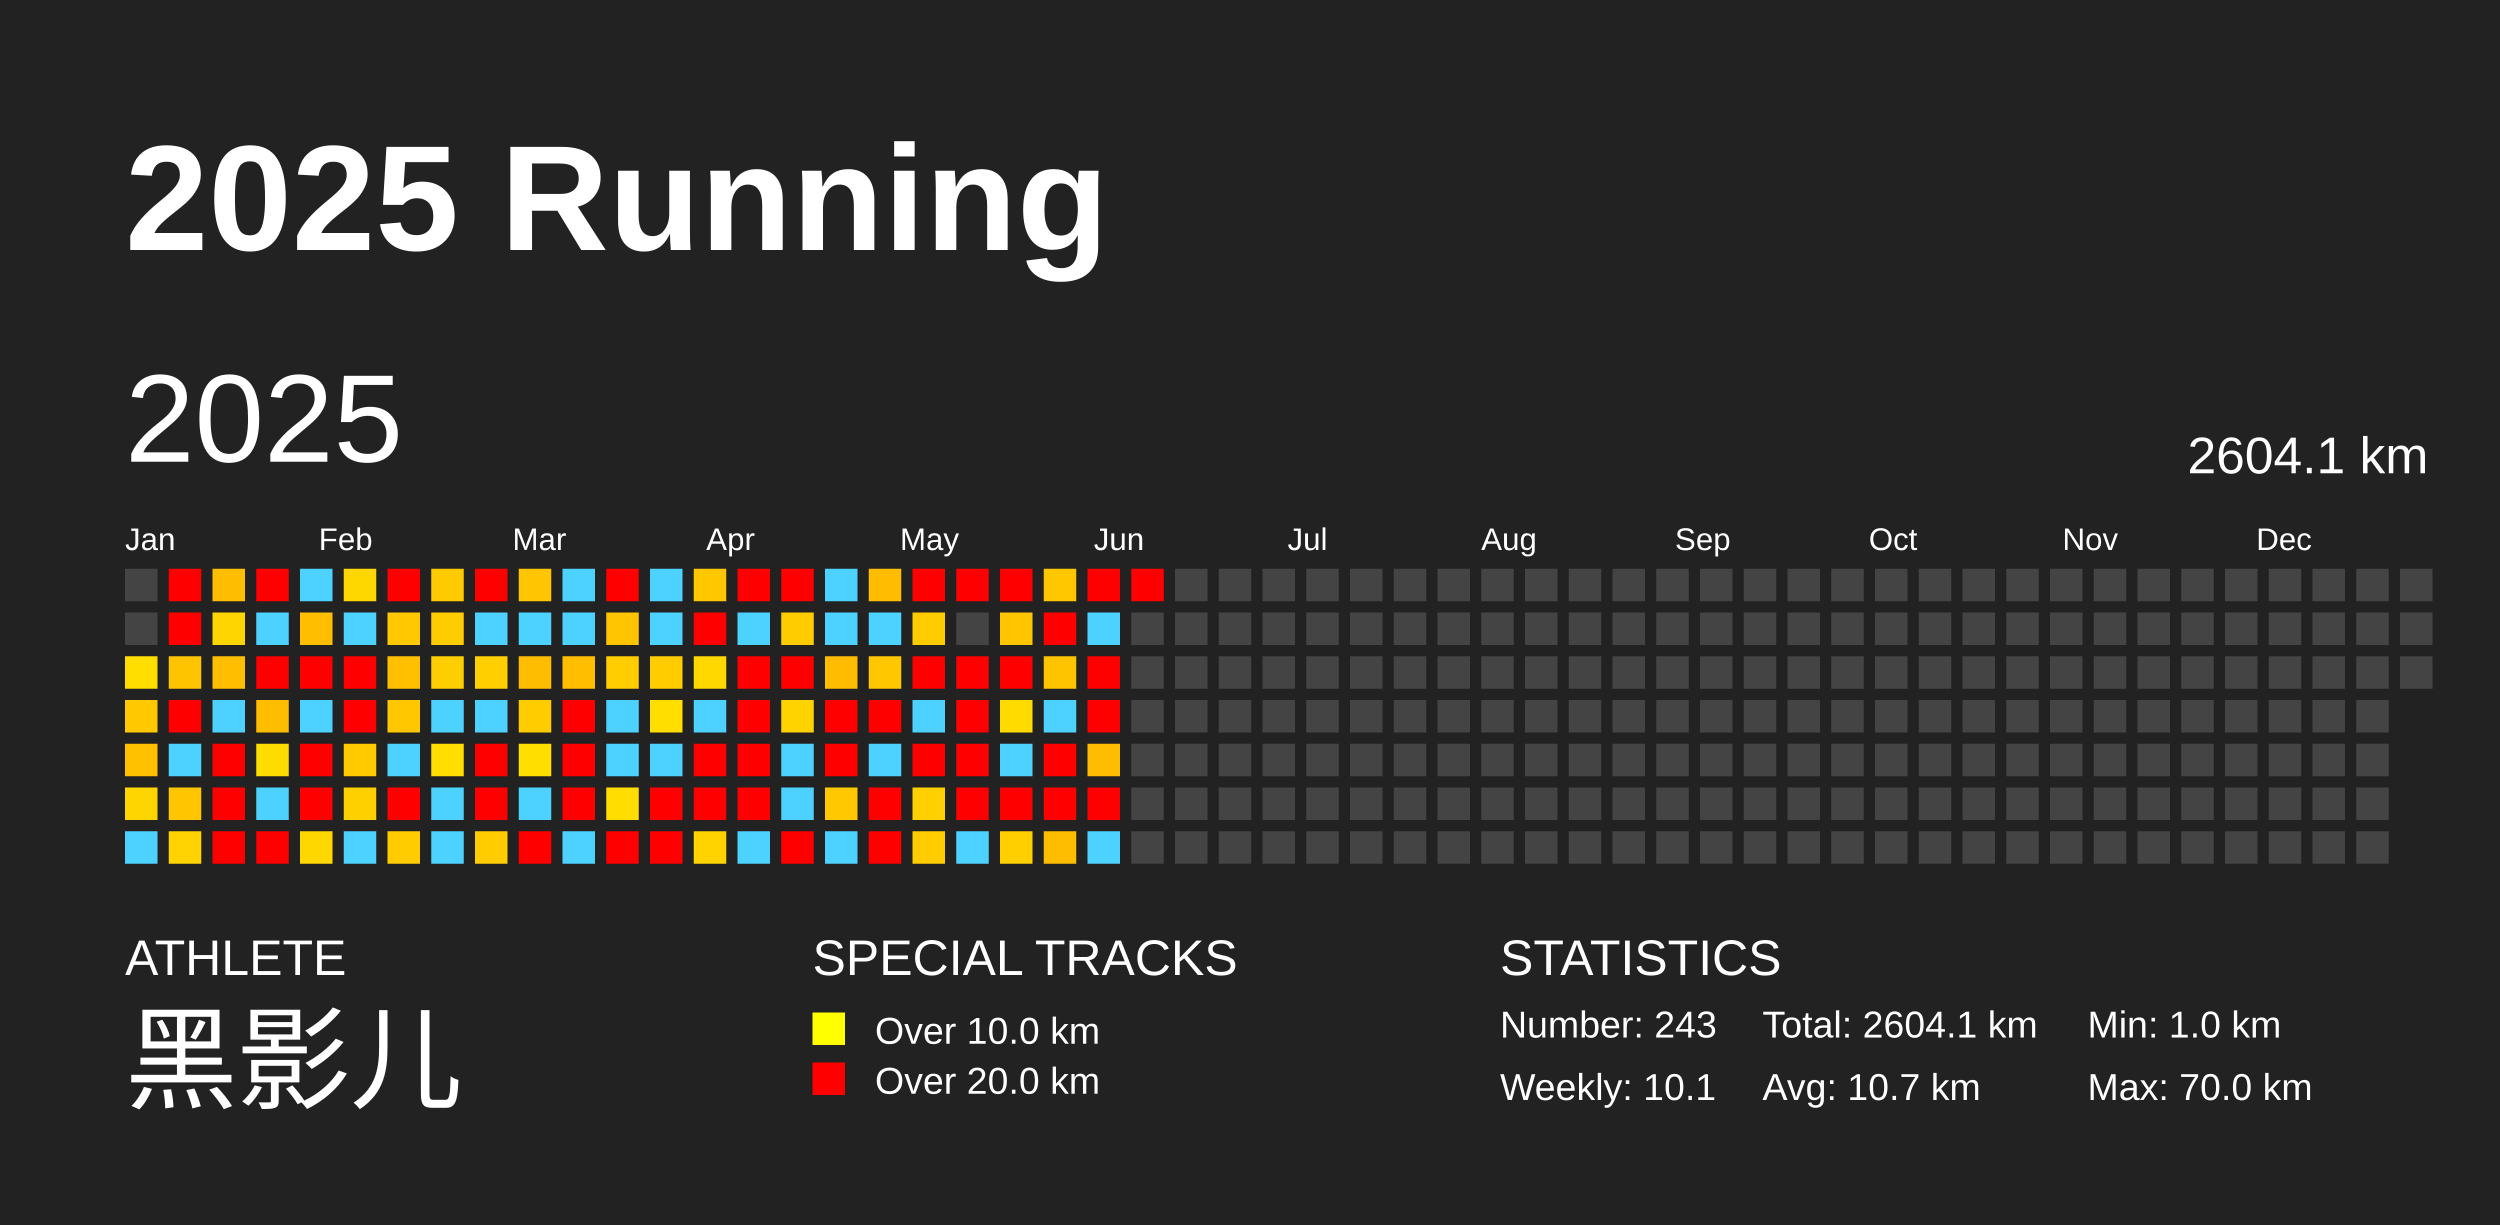
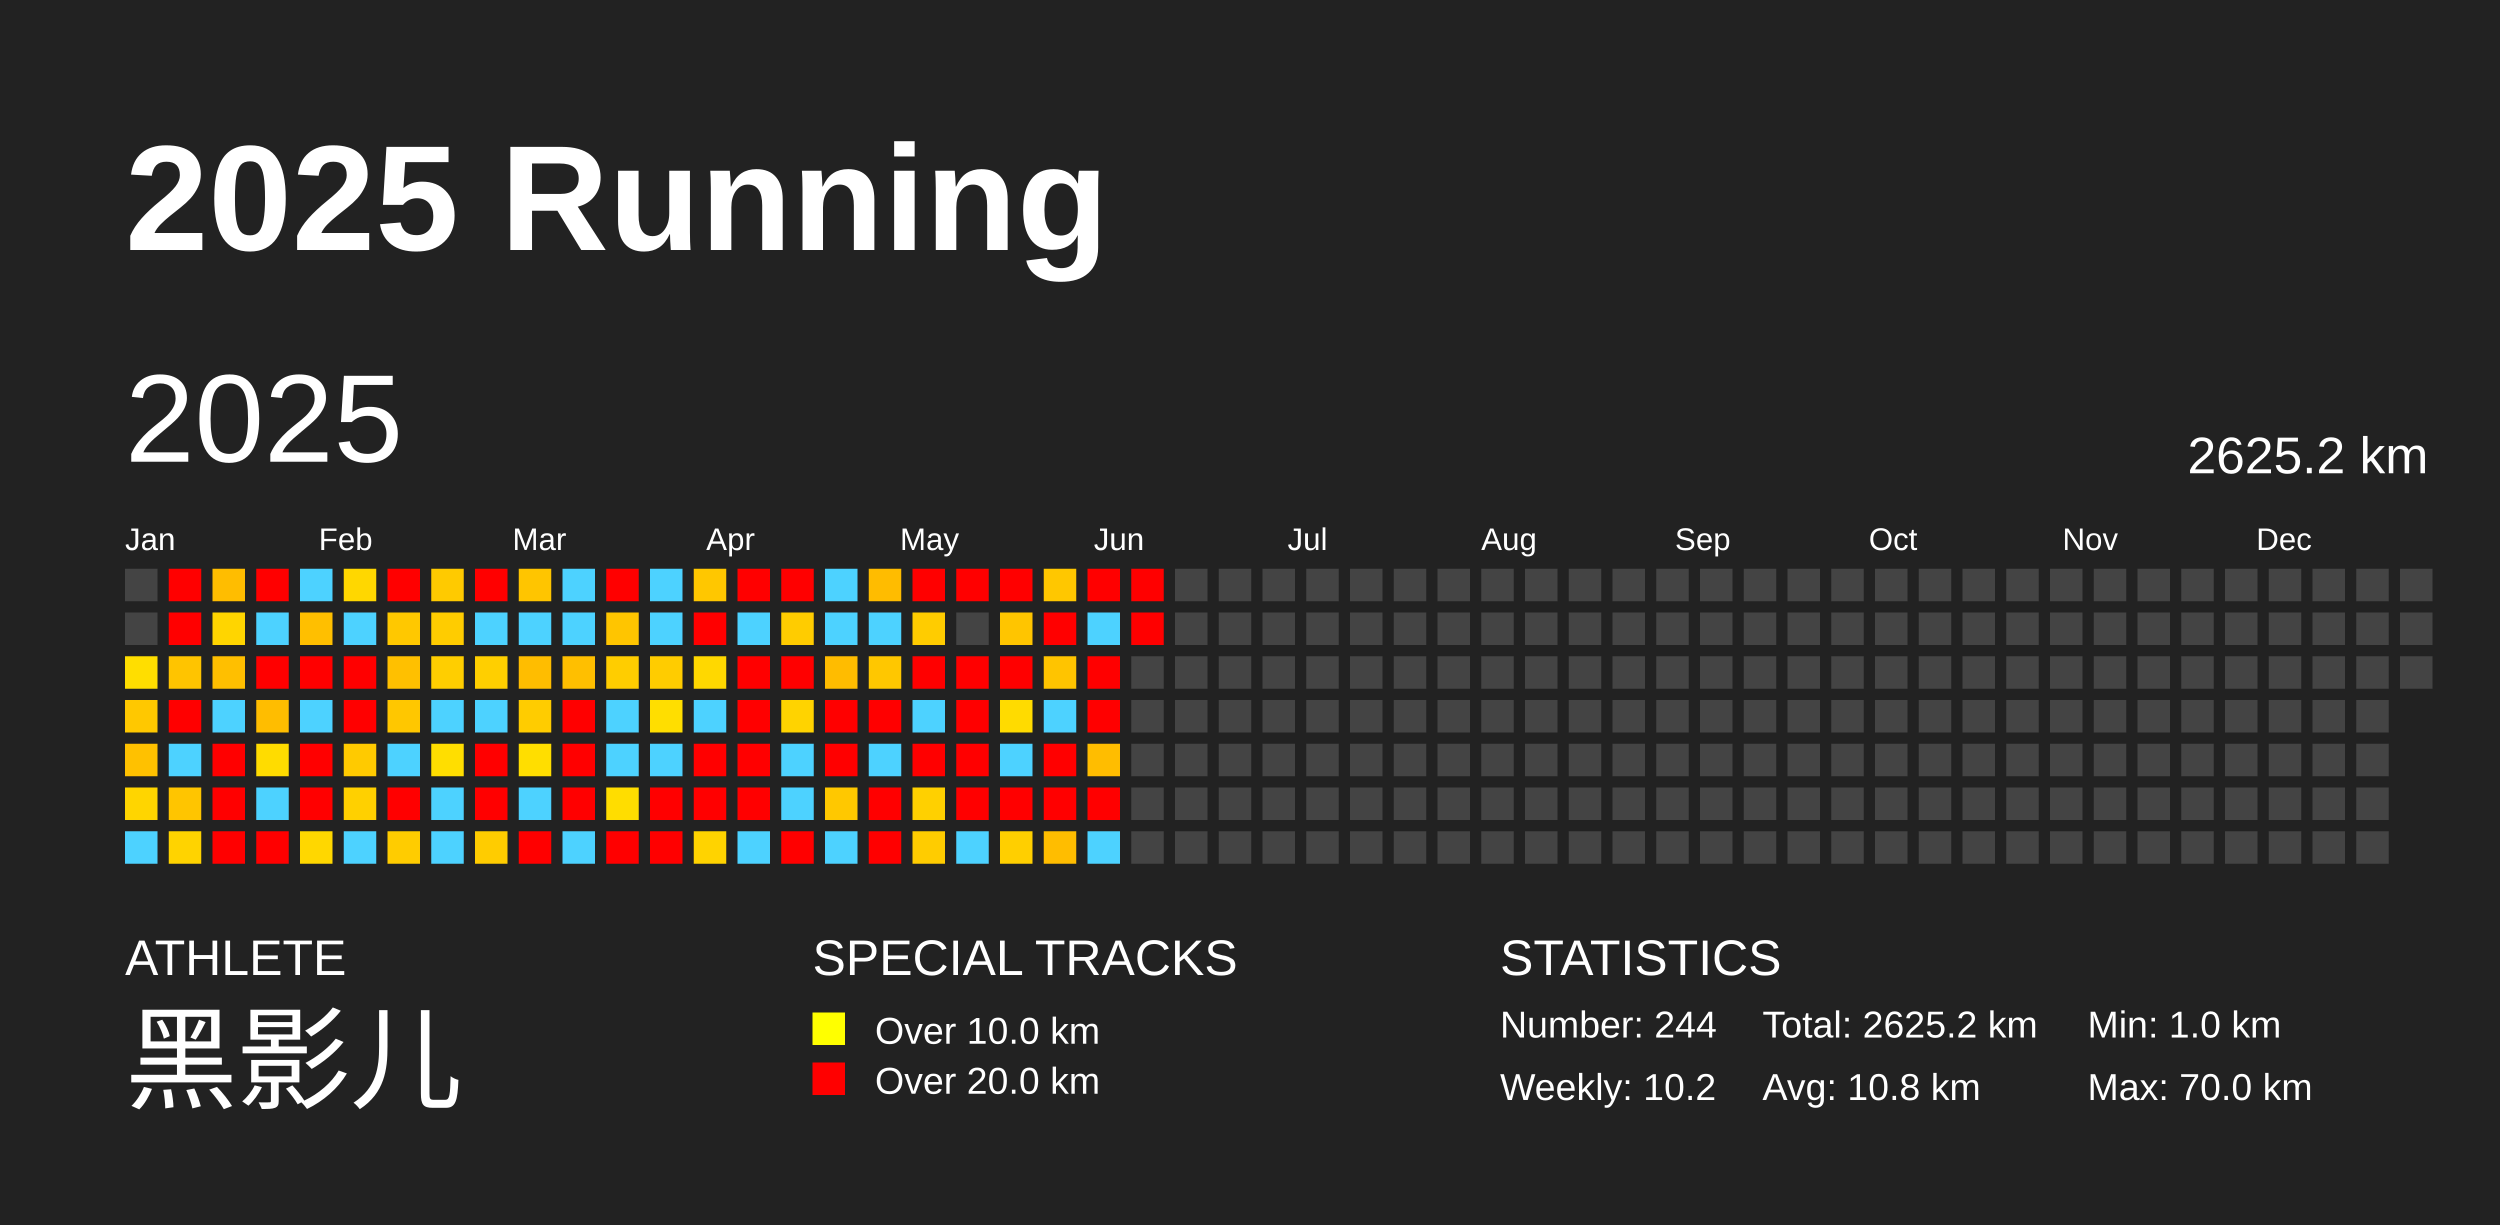
<svg xmlns="http://www.w3.org/2000/svg" baseProfile="full" height="98mm" version="1.1" viewBox="0,0,200,98" width="200mm">
  <defs />
  <rect fill="#222222" height="98" width="200" x="0" y="0" />
  <text fill="#FFFFFF" style="font-size:12px; font-family:Arial; font-weight:bold;" x="10" y="20">2025 Running</text>
  <text fill="#FFFFFF" style="font-size:4px; font-family:Arial" x="10" y="78">ATHLETE</text>
  <text fill="#FFFFFF" style="font-size:9px; font-family:Arial" x="10" y="88">黑影儿</text>
  <text fill="#FFFFFF" style="font-size:4px; font-family:Arial" x="65" y="78">SPECIAL TRACKS</text>
  <rect fill="yellow" height="2.6" width="2.6" x="65" y="81" />
  <text fill="#FFFFFF" style="font-size:3px; font-family:Arial" x="70" y="83.5">Over 10.0 km</text>
  <rect fill="red" height="2.6" width="2.6" x="65" y="85" />
  <text fill="#FFFFFF" style="font-size:3px; font-family:Arial" x="70" y="87.5">Over 20.0 km</text>
  <text fill="#FFFFFF" style="font-size:4px; font-family:Arial" x="120" y="78">STATISTICS</text>
-   <text fill="#FFFFFF" style="font-size:3px; font-family:Arial" x="120" y="83">Number: 243</text>
-   <text fill="#FFFFFF" style="font-size:3px; font-family:Arial" x="120" y="88">Weekly: 10.1</text>
-   <text fill="#FFFFFF" style="font-size:3px; font-family:Arial" x="141" y="83">Total: 2604.1 km</text>
-   <text fill="#FFFFFF" style="font-size:3px; font-family:Arial" x="141" y="88">Avg: 10.7 km</text>
+   <text fill="#FFFFFF" style="font-size:3px; font-family:Arial" x="120" y="83">Number: 244</text>
+   <text fill="#FFFFFF" style="font-size:3px; font-family:Arial" x="120" y="88">Weekly: 10.2</text>
+   <text fill="#FFFFFF" style="font-size:3px; font-family:Arial" x="141" y="83">Total: 2625.2 km</text>
+   <text fill="#FFFFFF" style="font-size:3px; font-family:Arial" x="141" y="88">Avg: 10.8 km</text>
  <text fill="#FFFFFF" style="font-size:3px; font-family:Arial" x="167" y="83">Min: 1.0 km</text>
  <text fill="#FFFFFF" style="font-size:3px; font-family:Arial" x="167" y="88">Max: 70.0 km</text>
  <text dominant-baseline="hanging" fill="#FFFFFF" style="font-size:10.0px; font-family:Arial;" x="10" y="30">2025</text>
-   <text dominant-baseline="hanging" fill="#FFFFFF" style="font-size:4.125px; font-family:Arial;" x="175" y="35">2604.1 km</text>
+   <text dominant-baseline="hanging" fill="#FFFFFF" style="font-size:4.125px; font-family:Arial;" x="175" y="35">2625.2 km</text>
  <text fill="#FFFFFF" style="font-size:2.5px; font-family:Arial" x="10.0" y="44">Jan</text>
  <text fill="#FFFFFF" style="font-size:2.5px; font-family:Arial" x="25.5" y="44">Feb</text>
  <text fill="#FFFFFF" style="font-size:2.5px; font-family:Arial" x="41.0" y="44">Mar</text>
  <text fill="#FFFFFF" style="font-size:2.5px; font-family:Arial" x="56.5" y="44">Apr</text>
  <text fill="#FFFFFF" style="font-size:2.5px; font-family:Arial" x="72.0" y="44">May</text>
  <text fill="#FFFFFF" style="font-size:2.5px; font-family:Arial" x="87.5" y="44">Jun</text>
  <text fill="#FFFFFF" style="font-size:2.5px; font-family:Arial" x="103.0" y="44">Jul</text>
  <text fill="#FFFFFF" style="font-size:2.5px; font-family:Arial" x="118.5" y="44">Aug</text>
  <text fill="#FFFFFF" style="font-size:2.5px; font-family:Arial" x="134.0" y="44">Sep</text>
  <text fill="#FFFFFF" style="font-size:2.5px; font-family:Arial" x="149.5" y="44">Oct</text>
  <text fill="#FFFFFF" style="font-size:2.5px; font-family:Arial" x="165.0" y="44">Nov</text>
  <text fill="#FFFFFF" style="font-size:2.5px; font-family:Arial" x="180.5" y="44">Dec</text>
  <rect fill="#444444" height="2.6" width="2.6" x="10.0" y="45.5" />
  <rect fill="#444444" height="2.6" width="2.6" x="10.0" y="49.0" />
  <rect fill="#ffde00" height="2.6" width="2.6" x="10.0" y="52.5" />
  <rect fill="#ffc800" height="2.6" width="2.6" x="10.0" y="56.0" />
  <rect fill="#ffc100" height="2.6" width="2.6" x="10.0" y="59.5" />
  <rect fill="#ffd500" height="2.6" width="2.6" x="10.0" y="63.0" />
  <rect fill="#4dd2ff" height="2.6" width="2.6" x="10.0" y="66.5" />
  <rect fill="red" height="2.6" width="2.6" x="13.5" y="45.5" />
  <rect fill="red" height="2.6" width="2.6" x="13.5" y="49.0" />
  <rect fill="#ffc400" height="2.6" width="2.6" x="13.5" y="52.5" />
  <rect fill="red" height="2.6" width="2.6" x="13.5" y="56.0" />
  <rect fill="#4dd2ff" height="2.6" width="2.6" x="13.5" y="59.5" />
  <rect fill="#ffc500" height="2.6" width="2.6" x="13.5" y="63.0" />
  <rect fill="#ffd300" height="2.6" width="2.6" x="13.5" y="66.5" />
  <rect fill="#ffbd00" height="2.6" width="2.6" x="17.0" y="45.5" />
  <rect fill="#ffd500" height="2.6" width="2.6" x="17.0" y="49.0" />
  <rect fill="#ffbf00" height="2.6" width="2.6" x="17.0" y="52.5" />
  <rect fill="#4dd2ff" height="2.6" width="2.6" x="17.0" y="56.0" />
  <rect fill="red" height="2.6" width="2.6" x="17.0" y="59.5" />
  <rect fill="red" height="2.6" width="2.6" x="17.0" y="63.0" />
  <rect fill="red" height="2.6" width="2.6" x="17.0" y="66.5" />
  <rect fill="red" height="2.6" width="2.6" x="20.5" y="45.5" />
  <rect fill="#4dd2ff" height="2.6" width="2.6" x="20.5" y="49.0" />
  <rect fill="red" height="2.6" width="2.6" x="20.5" y="52.5" />
  <rect fill="#ffbd00" height="2.6" width="2.6" x="20.5" y="56.0" />
  <rect fill="#ffdc00" height="2.6" width="2.6" x="20.5" y="59.5" />
  <rect fill="#4dd2ff" height="2.6" width="2.6" x="20.5" y="63.0" />
  <rect fill="red" height="2.6" width="2.6" x="20.5" y="66.5" />
  <rect fill="#4dd2ff" height="2.6" width="2.6" x="24.0" y="45.5" />
  <rect fill="#ffbf00" height="2.6" width="2.6" x="24.0" y="49.0" />
  <rect fill="red" height="2.6" width="2.6" x="24.0" y="52.5" />
  <rect fill="#4dd2ff" height="2.6" width="2.6" x="24.0" y="56.0" />
  <rect fill="red" height="2.6" width="2.6" x="24.0" y="59.5" />
  <rect fill="red" height="2.6" width="2.6" x="24.0" y="63.0" />
  <rect fill="#ffd700" height="2.6" width="2.6" x="24.0" y="66.5" />
  <rect fill="#ffd700" height="2.6" width="2.6" x="27.5" y="45.5" />
  <rect fill="#4dd2ff" height="2.6" width="2.6" x="27.5" y="49.0" />
  <rect fill="red" height="2.6" width="2.6" x="27.5" y="52.5" />
  <rect fill="red" height="2.6" width="2.6" x="27.5" y="56.0" />
  <rect fill="#ffca00" height="2.6" width="2.6" x="27.5" y="59.5" />
  <rect fill="#ffd000" height="2.6" width="2.6" x="27.5" y="63.0" />
  <rect fill="#4dd2ff" height="2.6" width="2.6" x="27.5" y="66.5" />
  <rect fill="red" height="2.6" width="2.6" x="31.0" y="45.5" />
  <rect fill="#ffc800" height="2.6" width="2.6" x="31.0" y="49.0" />
  <rect fill="#ffc000" height="2.6" width="2.6" x="31.0" y="52.5" />
  <rect fill="#ffc700" height="2.6" width="2.6" x="31.0" y="56.0" />
  <rect fill="#4dd2ff" height="2.6" width="2.6" x="31.0" y="59.5" />
  <rect fill="red" height="2.6" width="2.6" x="31.0" y="63.0" />
  <rect fill="#ffcc00" height="2.6" width="2.6" x="31.0" y="66.5" />
  <rect fill="#ffca00" height="2.6" width="2.6" x="34.5" y="45.5" />
  <rect fill="#ffcc00" height="2.6" width="2.6" x="34.5" y="49.0" />
  <rect fill="#ffce00" height="2.6" width="2.6" x="34.5" y="52.5" />
  <rect fill="#4dd2ff" height="2.6" width="2.6" x="34.5" y="56.0" />
  <rect fill="#ffde00" height="2.6" width="2.6" x="34.5" y="59.5" />
  <rect fill="#4dd2ff" height="2.6" width="2.6" x="34.5" y="63.0" />
  <rect fill="#4dd2ff" height="2.6" width="2.6" x="34.5" y="66.5" />
  <rect fill="red" height="2.6" width="2.6" x="38.0" y="45.5" />
  <rect fill="#4dd2ff" height="2.6" width="2.6" x="38.0" y="49.0" />
  <rect fill="#ffcf00" height="2.6" width="2.6" x="38.0" y="52.5" />
  <rect fill="#4dd2ff" height="2.6" width="2.6" x="38.0" y="56.0" />
  <rect fill="red" height="2.6" width="2.6" x="38.0" y="59.5" />
  <rect fill="red" height="2.6" width="2.6" x="38.0" y="63.0" />
  <rect fill="#ffcc00" height="2.6" width="2.6" x="38.0" y="66.5" />
  <rect fill="#ffc500" height="2.6" width="2.6" x="41.5" y="45.5" />
  <rect fill="#4dd2ff" height="2.6" width="2.6" x="41.5" y="49.0" />
  <rect fill="#ffbd00" height="2.6" width="2.6" x="41.5" y="52.5" />
  <rect fill="#ffcc00" height="2.6" width="2.6" x="41.5" y="56.0" />
  <rect fill="#ffde00" height="2.6" width="2.6" x="41.5" y="59.5" />
  <rect fill="#4dd2ff" height="2.6" width="2.6" x="41.5" y="63.0" />
  <rect fill="red" height="2.6" width="2.6" x="41.5" y="66.5" />
  <rect fill="#4dd2ff" height="2.6" width="2.6" x="45.0" y="45.5" />
  <rect fill="#4dd2ff" height="2.6" width="2.6" x="45.0" y="49.0" />
  <rect fill="#ffbf00" height="2.6" width="2.6" x="45.0" y="52.5" />
  <rect fill="red" height="2.6" width="2.6" x="45.0" y="56.0" />
  <rect fill="red" height="2.6" width="2.6" x="45.0" y="59.5" />
  <rect fill="red" height="2.6" width="2.6" x="45.0" y="63.0" />
  <rect fill="#4dd2ff" height="2.6" width="2.6" x="45.0" y="66.5" />
  <rect fill="red" height="2.6" width="2.6" x="48.5" y="45.5" />
  <rect fill="#ffc500" height="2.6" width="2.6" x="48.5" y="49.0" />
  <rect fill="#ffcd00" height="2.6" width="2.6" x="48.5" y="52.5" />
  <rect fill="#4dd2ff" height="2.6" width="2.6" x="48.5" y="56.0" />
  <rect fill="#4dd2ff" height="2.6" width="2.6" x="48.5" y="59.5" />
  <rect fill="#ffdd00" height="2.6" width="2.6" x="48.5" y="63.0" />
  <rect fill="red" height="2.6" width="2.6" x="48.5" y="66.5" />
  <rect fill="#4dd2ff" height="2.6" width="2.6" x="52.0" y="45.5" />
  <rect fill="#4dd2ff" height="2.6" width="2.6" x="52.0" y="49.0" />
  <rect fill="#ffcc00" height="2.6" width="2.6" x="52.0" y="52.5" />
  <rect fill="#ffde00" height="2.6" width="2.6" x="52.0" y="56.0" />
  <rect fill="#4dd2ff" height="2.6" width="2.6" x="52.0" y="59.5" />
  <rect fill="red" height="2.6" width="2.6" x="52.0" y="63.0" />
  <rect fill="red" height="2.6" width="2.6" x="52.0" y="66.5" />
  <rect fill="#ffc700" height="2.6" width="2.6" x="55.5" y="45.5" />
  <rect fill="red" height="2.6" width="2.6" x="55.5" y="49.0" />
  <rect fill="#ffd800" height="2.6" width="2.6" x="55.5" y="52.5" />
  <rect fill="#4dd2ff" height="2.6" width="2.6" x="55.5" y="56.0" />
  <rect fill="red" height="2.6" width="2.6" x="55.5" y="59.5" />
  <rect fill="red" height="2.6" width="2.6" x="55.5" y="63.0" />
  <rect fill="#ffd300" height="2.6" width="2.6" x="55.5" y="66.5" />
  <rect fill="red" height="2.6" width="2.6" x="59.0" y="45.5" />
  <rect fill="#4dd2ff" height="2.6" width="2.6" x="59.0" y="49.0" />
  <rect fill="red" height="2.6" width="2.6" x="59.0" y="52.5" />
  <rect fill="red" height="2.6" width="2.6" x="59.0" y="56.0" />
  <rect fill="red" height="2.6" width="2.6" x="59.0" y="59.5" />
  <rect fill="red" height="2.6" width="2.6" x="59.0" y="63.0" />
  <rect fill="#4dd2ff" height="2.6" width="2.6" x="59.0" y="66.5" />
  <rect fill="red" height="2.6" width="2.6" x="62.5" y="45.5" />
  <rect fill="#ffcc00" height="2.6" width="2.6" x="62.5" y="49.0" />
  <rect fill="red" height="2.6" width="2.6" x="62.5" y="52.5" />
  <rect fill="#ffd300" height="2.6" width="2.6" x="62.5" y="56.0" />
  <rect fill="#4dd2ff" height="2.6" width="2.6" x="62.5" y="59.5" />
  <rect fill="#4dd2ff" height="2.6" width="2.6" x="62.5" y="63.0" />
  <rect fill="red" height="2.6" width="2.6" x="62.5" y="66.5" />
  <rect fill="#4dd2ff" height="2.6" width="2.6" x="66.0" y="45.5" />
  <rect fill="#4dd2ff" height="2.6" width="2.6" x="66.0" y="49.0" />
  <rect fill="#ffbc00" height="2.6" width="2.6" x="66.0" y="52.5" />
  <rect fill="red" height="2.6" width="2.6" x="66.0" y="56.0" />
  <rect fill="red" height="2.6" width="2.6" x="66.0" y="59.5" />
  <rect fill="#ffc800" height="2.6" width="2.6" x="66.0" y="63.0" />
  <rect fill="#4dd2ff" height="2.6" width="2.6" x="66.0" y="66.5" />
  <rect fill="#ffbc00" height="2.6" width="2.6" x="69.5" y="45.5" />
  <rect fill="#4dd2ff" height="2.6" width="2.6" x="69.5" y="49.0" />
  <rect fill="#ffc700" height="2.6" width="2.6" x="69.5" y="52.5" />
  <rect fill="red" height="2.6" width="2.6" x="69.5" y="56.0" />
  <rect fill="#4dd2ff" height="2.6" width="2.6" x="69.5" y="59.5" />
  <rect fill="red" height="2.6" width="2.6" x="69.5" y="63.0" />
  <rect fill="red" height="2.6" width="2.6" x="69.5" y="66.5" />
  <rect fill="red" height="2.6" width="2.6" x="73.0" y="45.5" />
  <rect fill="#ffcc00" height="2.6" width="2.6" x="73.0" y="49.0" />
  <rect fill="red" height="2.6" width="2.6" x="73.0" y="52.5" />
  <rect fill="#4dd2ff" height="2.6" width="2.6" x="73.0" y="56.0" />
  <rect fill="red" height="2.6" width="2.6" x="73.0" y="59.5" />
  <rect fill="#ffd000" height="2.6" width="2.6" x="73.0" y="63.0" />
  <rect fill="#ffcc00" height="2.6" width="2.6" x="73.0" y="66.5" />
  <rect fill="red" height="2.6" width="2.6" x="76.5" y="45.5" />
  <rect fill="#444444" height="2.6" width="2.6" x="76.5" y="49.0" />
  <rect fill="red" height="2.6" width="2.6" x="76.5" y="52.5" />
  <rect fill="red" height="2.6" width="2.6" x="76.5" y="56.0" />
  <rect fill="red" height="2.6" width="2.6" x="76.5" y="59.5" />
  <rect fill="red" height="2.6" width="2.6" x="76.5" y="63.0" />
  <rect fill="#4dd2ff" height="2.6" width="2.6" x="76.5" y="66.5" />
  <rect fill="red" height="2.6" width="2.6" x="80.0" y="45.5" />
  <rect fill="#ffc500" height="2.6" width="2.6" x="80.0" y="49.0" />
  <rect fill="red" height="2.6" width="2.6" x="80.0" y="52.5" />
  <rect fill="#ffdb00" height="2.6" width="2.6" x="80.0" y="56.0" />
  <rect fill="#4dd2ff" height="2.6" width="2.6" x="80.0" y="59.5" />
  <rect fill="red" height="2.6" width="2.6" x="80.0" y="63.0" />
  <rect fill="#ffcf00" height="2.6" width="2.6" x="80.0" y="66.5" />
  <rect fill="#ffc700" height="2.6" width="2.6" x="83.5" y="45.5" />
  <rect fill="red" height="2.6" width="2.6" x="83.5" y="49.0" />
  <rect fill="#ffc400" height="2.6" width="2.6" x="83.5" y="52.5" />
  <rect fill="#4dd2ff" height="2.6" width="2.6" x="83.5" y="56.0" />
  <rect fill="red" height="2.6" width="2.6" x="83.5" y="59.5" />
  <rect fill="red" height="2.6" width="2.6" x="83.5" y="63.0" />
  <rect fill="#ffbd00" height="2.6" width="2.6" x="83.5" y="66.5" />
  <rect fill="red" height="2.6" width="2.6" x="87.0" y="45.5" />
  <rect fill="#4dd2ff" height="2.6" width="2.6" x="87.0" y="49.0" />
  <rect fill="red" height="2.6" width="2.6" x="87.0" y="52.5" />
  <rect fill="red" height="2.6" width="2.6" x="87.0" y="56.0" />
  <rect fill="#ffbd00" height="2.6" width="2.6" x="87.0" y="59.5" />
  <rect fill="red" height="2.6" width="2.6" x="87.0" y="63.0" />
  <rect fill="#4dd2ff" height="2.6" width="2.6" x="87.0" y="66.5" />
  <rect fill="red" height="2.6" width="2.6" x="90.5" y="45.5" />
-   <rect fill="#444444" height="2.6" width="2.6" x="90.5" y="49.0" />
+   <rect fill="red" height="2.6" width="2.6" x="90.5" y="49.0" />
  <rect fill="#444444" height="2.6" width="2.6" x="90.5" y="52.5" />
  <rect fill="#444444" height="2.6" width="2.6" x="90.5" y="56.0" />
  <rect fill="#444444" height="2.6" width="2.6" x="90.5" y="59.5" />
  <rect fill="#444444" height="2.6" width="2.6" x="90.5" y="63.0" />
  <rect fill="#444444" height="2.6" width="2.6" x="90.5" y="66.5" />
  <rect fill="#444444" height="2.6" width="2.6" x="94.0" y="45.5" />
  <rect fill="#444444" height="2.6" width="2.6" x="94.0" y="49.0" />
  <rect fill="#444444" height="2.6" width="2.6" x="94.0" y="52.5" />
  <rect fill="#444444" height="2.6" width="2.6" x="94.0" y="56.0" />
  <rect fill="#444444" height="2.6" width="2.6" x="94.0" y="59.5" />
  <rect fill="#444444" height="2.6" width="2.6" x="94.0" y="63.0" />
  <rect fill="#444444" height="2.6" width="2.6" x="94.0" y="66.5" />
  <rect fill="#444444" height="2.6" width="2.6" x="97.5" y="45.5" />
  <rect fill="#444444" height="2.6" width="2.6" x="97.5" y="49.0" />
  <rect fill="#444444" height="2.6" width="2.6" x="97.5" y="52.5" />
  <rect fill="#444444" height="2.6" width="2.6" x="97.5" y="56.0" />
  <rect fill="#444444" height="2.6" width="2.6" x="97.5" y="59.5" />
  <rect fill="#444444" height="2.6" width="2.6" x="97.5" y="63.0" />
  <rect fill="#444444" height="2.6" width="2.6" x="97.5" y="66.5" />
  <rect fill="#444444" height="2.6" width="2.6" x="101.0" y="45.5" />
  <rect fill="#444444" height="2.6" width="2.6" x="101.0" y="49.0" />
  <rect fill="#444444" height="2.6" width="2.6" x="101.0" y="52.5" />
  <rect fill="#444444" height="2.6" width="2.6" x="101.0" y="56.0" />
  <rect fill="#444444" height="2.6" width="2.6" x="101.0" y="59.5" />
  <rect fill="#444444" height="2.6" width="2.6" x="101.0" y="63.0" />
  <rect fill="#444444" height="2.6" width="2.6" x="101.0" y="66.5" />
  <rect fill="#444444" height="2.6" width="2.6" x="104.5" y="45.5" />
  <rect fill="#444444" height="2.6" width="2.6" x="104.5" y="49.0" />
  <rect fill="#444444" height="2.6" width="2.6" x="104.5" y="52.5" />
  <rect fill="#444444" height="2.6" width="2.6" x="104.5" y="56.0" />
  <rect fill="#444444" height="2.6" width="2.6" x="104.5" y="59.5" />
  <rect fill="#444444" height="2.6" width="2.6" x="104.5" y="63.0" />
  <rect fill="#444444" height="2.6" width="2.6" x="104.5" y="66.5" />
  <rect fill="#444444" height="2.6" width="2.6" x="108.0" y="45.5" />
  <rect fill="#444444" height="2.6" width="2.6" x="108.0" y="49.0" />
  <rect fill="#444444" height="2.6" width="2.6" x="108.0" y="52.5" />
  <rect fill="#444444" height="2.6" width="2.6" x="108.0" y="56.0" />
  <rect fill="#444444" height="2.6" width="2.6" x="108.0" y="59.5" />
  <rect fill="#444444" height="2.6" width="2.6" x="108.0" y="63.0" />
  <rect fill="#444444" height="2.6" width="2.6" x="108.0" y="66.5" />
  <rect fill="#444444" height="2.6" width="2.6" x="111.5" y="45.5" />
  <rect fill="#444444" height="2.6" width="2.6" x="111.5" y="49.0" />
  <rect fill="#444444" height="2.6" width="2.6" x="111.5" y="52.5" />
  <rect fill="#444444" height="2.6" width="2.6" x="111.5" y="56.0" />
  <rect fill="#444444" height="2.6" width="2.6" x="111.5" y="59.5" />
  <rect fill="#444444" height="2.6" width="2.6" x="111.5" y="63.0" />
  <rect fill="#444444" height="2.6" width="2.6" x="111.5" y="66.5" />
  <rect fill="#444444" height="2.6" width="2.6" x="115.0" y="45.5" />
  <rect fill="#444444" height="2.6" width="2.6" x="115.0" y="49.0" />
  <rect fill="#444444" height="2.6" width="2.6" x="115.0" y="52.5" />
  <rect fill="#444444" height="2.6" width="2.6" x="115.0" y="56.0" />
  <rect fill="#444444" height="2.6" width="2.6" x="115.0" y="59.5" />
  <rect fill="#444444" height="2.6" width="2.6" x="115.0" y="63.0" />
  <rect fill="#444444" height="2.6" width="2.6" x="115.0" y="66.5" />
  <rect fill="#444444" height="2.6" width="2.6" x="118.5" y="45.5" />
  <rect fill="#444444" height="2.6" width="2.6" x="118.5" y="49.0" />
  <rect fill="#444444" height="2.6" width="2.6" x="118.5" y="52.5" />
  <rect fill="#444444" height="2.6" width="2.6" x="118.5" y="56.0" />
  <rect fill="#444444" height="2.6" width="2.6" x="118.5" y="59.5" />
  <rect fill="#444444" height="2.6" width="2.6" x="118.5" y="63.0" />
  <rect fill="#444444" height="2.6" width="2.6" x="118.5" y="66.5" />
  <rect fill="#444444" height="2.6" width="2.6" x="122.0" y="45.5" />
  <rect fill="#444444" height="2.6" width="2.6" x="122.0" y="49.0" />
  <rect fill="#444444" height="2.6" width="2.6" x="122.0" y="52.5" />
  <rect fill="#444444" height="2.6" width="2.6" x="122.0" y="56.0" />
  <rect fill="#444444" height="2.6" width="2.6" x="122.0" y="59.5" />
  <rect fill="#444444" height="2.6" width="2.6" x="122.0" y="63.0" />
  <rect fill="#444444" height="2.6" width="2.6" x="122.0" y="66.5" />
  <rect fill="#444444" height="2.6" width="2.6" x="125.5" y="45.5" />
  <rect fill="#444444" height="2.6" width="2.6" x="125.5" y="49.0" />
  <rect fill="#444444" height="2.6" width="2.6" x="125.5" y="52.5" />
  <rect fill="#444444" height="2.6" width="2.6" x="125.5" y="56.0" />
  <rect fill="#444444" height="2.6" width="2.6" x="125.5" y="59.5" />
  <rect fill="#444444" height="2.6" width="2.6" x="125.5" y="63.0" />
  <rect fill="#444444" height="2.6" width="2.6" x="125.5" y="66.5" />
  <rect fill="#444444" height="2.6" width="2.6" x="129.0" y="45.5" />
  <rect fill="#444444" height="2.6" width="2.6" x="129.0" y="49.0" />
  <rect fill="#444444" height="2.6" width="2.6" x="129.0" y="52.5" />
  <rect fill="#444444" height="2.6" width="2.6" x="129.0" y="56.0" />
  <rect fill="#444444" height="2.6" width="2.6" x="129.0" y="59.5" />
  <rect fill="#444444" height="2.6" width="2.6" x="129.0" y="63.0" />
  <rect fill="#444444" height="2.6" width="2.6" x="129.0" y="66.5" />
  <rect fill="#444444" height="2.6" width="2.6" x="132.5" y="45.5" />
  <rect fill="#444444" height="2.6" width="2.6" x="132.5" y="49.0" />
  <rect fill="#444444" height="2.6" width="2.6" x="132.5" y="52.5" />
  <rect fill="#444444" height="2.6" width="2.6" x="132.5" y="56.0" />
  <rect fill="#444444" height="2.6" width="2.6" x="132.5" y="59.5" />
  <rect fill="#444444" height="2.6" width="2.6" x="132.5" y="63.0" />
  <rect fill="#444444" height="2.6" width="2.6" x="132.5" y="66.5" />
  <rect fill="#444444" height="2.6" width="2.6" x="136.0" y="45.5" />
  <rect fill="#444444" height="2.6" width="2.6" x="136.0" y="49.0" />
  <rect fill="#444444" height="2.6" width="2.6" x="136.0" y="52.5" />
  <rect fill="#444444" height="2.6" width="2.6" x="136.0" y="56.0" />
  <rect fill="#444444" height="2.6" width="2.6" x="136.0" y="59.5" />
  <rect fill="#444444" height="2.6" width="2.6" x="136.0" y="63.0" />
  <rect fill="#444444" height="2.6" width="2.6" x="136.0" y="66.5" />
  <rect fill="#444444" height="2.6" width="2.6" x="139.5" y="45.5" />
  <rect fill="#444444" height="2.6" width="2.6" x="139.5" y="49.0" />
  <rect fill="#444444" height="2.6" width="2.6" x="139.5" y="52.5" />
  <rect fill="#444444" height="2.6" width="2.6" x="139.5" y="56.0" />
  <rect fill="#444444" height="2.6" width="2.6" x="139.5" y="59.5" />
  <rect fill="#444444" height="2.6" width="2.6" x="139.5" y="63.0" />
  <rect fill="#444444" height="2.6" width="2.6" x="139.5" y="66.5" />
  <rect fill="#444444" height="2.6" width="2.6" x="143.0" y="45.5" />
  <rect fill="#444444" height="2.6" width="2.6" x="143.0" y="49.0" />
  <rect fill="#444444" height="2.6" width="2.6" x="143.0" y="52.5" />
  <rect fill="#444444" height="2.6" width="2.6" x="143.0" y="56.0" />
  <rect fill="#444444" height="2.6" width="2.6" x="143.0" y="59.5" />
  <rect fill="#444444" height="2.6" width="2.6" x="143.0" y="63.0" />
  <rect fill="#444444" height="2.6" width="2.6" x="143.0" y="66.5" />
  <rect fill="#444444" height="2.6" width="2.6" x="146.5" y="45.5" />
  <rect fill="#444444" height="2.6" width="2.6" x="146.5" y="49.0" />
  <rect fill="#444444" height="2.6" width="2.6" x="146.5" y="52.5" />
  <rect fill="#444444" height="2.6" width="2.6" x="146.5" y="56.0" />
  <rect fill="#444444" height="2.6" width="2.6" x="146.5" y="59.5" />
  <rect fill="#444444" height="2.6" width="2.6" x="146.5" y="63.0" />
  <rect fill="#444444" height="2.6" width="2.6" x="146.5" y="66.5" />
  <rect fill="#444444" height="2.6" width="2.6" x="150.0" y="45.5" />
  <rect fill="#444444" height="2.6" width="2.6" x="150.0" y="49.0" />
  <rect fill="#444444" height="2.6" width="2.6" x="150.0" y="52.5" />
  <rect fill="#444444" height="2.6" width="2.6" x="150.0" y="56.0" />
  <rect fill="#444444" height="2.6" width="2.6" x="150.0" y="59.5" />
  <rect fill="#444444" height="2.6" width="2.6" x="150.0" y="63.0" />
  <rect fill="#444444" height="2.6" width="2.6" x="150.0" y="66.5" />
  <rect fill="#444444" height="2.6" width="2.6" x="153.5" y="45.5" />
  <rect fill="#444444" height="2.6" width="2.6" x="153.5" y="49.0" />
  <rect fill="#444444" height="2.6" width="2.6" x="153.5" y="52.5" />
  <rect fill="#444444" height="2.6" width="2.6" x="153.5" y="56.0" />
  <rect fill="#444444" height="2.6" width="2.6" x="153.5" y="59.5" />
  <rect fill="#444444" height="2.6" width="2.6" x="153.5" y="63.0" />
  <rect fill="#444444" height="2.6" width="2.6" x="153.5" y="66.5" />
  <rect fill="#444444" height="2.6" width="2.6" x="157.0" y="45.5" />
  <rect fill="#444444" height="2.6" width="2.6" x="157.0" y="49.0" />
  <rect fill="#444444" height="2.6" width="2.6" x="157.0" y="52.5" />
  <rect fill="#444444" height="2.6" width="2.6" x="157.0" y="56.0" />
  <rect fill="#444444" height="2.6" width="2.6" x="157.0" y="59.5" />
  <rect fill="#444444" height="2.6" width="2.6" x="157.0" y="63.0" />
  <rect fill="#444444" height="2.6" width="2.6" x="157.0" y="66.5" />
  <rect fill="#444444" height="2.6" width="2.6" x="160.5" y="45.5" />
  <rect fill="#444444" height="2.6" width="2.6" x="160.5" y="49.0" />
  <rect fill="#444444" height="2.6" width="2.6" x="160.5" y="52.5" />
  <rect fill="#444444" height="2.6" width="2.6" x="160.5" y="56.0" />
  <rect fill="#444444" height="2.6" width="2.6" x="160.5" y="59.5" />
  <rect fill="#444444" height="2.6" width="2.6" x="160.5" y="63.0" />
  <rect fill="#444444" height="2.6" width="2.6" x="160.5" y="66.5" />
  <rect fill="#444444" height="2.6" width="2.6" x="164.0" y="45.5" />
  <rect fill="#444444" height="2.6" width="2.6" x="164.0" y="49.0" />
  <rect fill="#444444" height="2.6" width="2.6" x="164.0" y="52.5" />
  <rect fill="#444444" height="2.6" width="2.6" x="164.0" y="56.0" />
  <rect fill="#444444" height="2.6" width="2.6" x="164.0" y="59.5" />
  <rect fill="#444444" height="2.6" width="2.6" x="164.0" y="63.0" />
  <rect fill="#444444" height="2.6" width="2.6" x="164.0" y="66.5" />
  <rect fill="#444444" height="2.6" width="2.6" x="167.5" y="45.5" />
  <rect fill="#444444" height="2.6" width="2.6" x="167.5" y="49.0" />
  <rect fill="#444444" height="2.6" width="2.6" x="167.5" y="52.5" />
  <rect fill="#444444" height="2.6" width="2.6" x="167.5" y="56.0" />
  <rect fill="#444444" height="2.6" width="2.6" x="167.5" y="59.5" />
  <rect fill="#444444" height="2.6" width="2.6" x="167.5" y="63.0" />
  <rect fill="#444444" height="2.6" width="2.6" x="167.5" y="66.5" />
  <rect fill="#444444" height="2.6" width="2.6" x="171.0" y="45.5" />
  <rect fill="#444444" height="2.6" width="2.6" x="171.0" y="49.0" />
  <rect fill="#444444" height="2.6" width="2.6" x="171.0" y="52.5" />
  <rect fill="#444444" height="2.6" width="2.6" x="171.0" y="56.0" />
  <rect fill="#444444" height="2.6" width="2.6" x="171.0" y="59.5" />
  <rect fill="#444444" height="2.6" width="2.6" x="171.0" y="63.0" />
  <rect fill="#444444" height="2.6" width="2.6" x="171.0" y="66.5" />
  <rect fill="#444444" height="2.6" width="2.6" x="174.5" y="45.5" />
  <rect fill="#444444" height="2.6" width="2.6" x="174.5" y="49.0" />
  <rect fill="#444444" height="2.6" width="2.6" x="174.5" y="52.5" />
  <rect fill="#444444" height="2.6" width="2.6" x="174.5" y="56.0" />
  <rect fill="#444444" height="2.6" width="2.6" x="174.5" y="59.5" />
  <rect fill="#444444" height="2.6" width="2.6" x="174.5" y="63.0" />
  <rect fill="#444444" height="2.6" width="2.6" x="174.5" y="66.5" />
  <rect fill="#444444" height="2.6" width="2.6" x="178.0" y="45.5" />
  <rect fill="#444444" height="2.6" width="2.6" x="178.0" y="49.0" />
  <rect fill="#444444" height="2.6" width="2.6" x="178.0" y="52.5" />
  <rect fill="#444444" height="2.6" width="2.6" x="178.0" y="56.0" />
  <rect fill="#444444" height="2.6" width="2.6" x="178.0" y="59.5" />
  <rect fill="#444444" height="2.6" width="2.6" x="178.0" y="63.0" />
  <rect fill="#444444" height="2.6" width="2.6" x="178.0" y="66.5" />
  <rect fill="#444444" height="2.6" width="2.6" x="181.5" y="45.5" />
  <rect fill="#444444" height="2.6" width="2.6" x="181.5" y="49.0" />
  <rect fill="#444444" height="2.6" width="2.6" x="181.5" y="52.5" />
  <rect fill="#444444" height="2.6" width="2.6" x="181.5" y="56.0" />
  <rect fill="#444444" height="2.6" width="2.6" x="181.5" y="59.5" />
  <rect fill="#444444" height="2.6" width="2.6" x="181.5" y="63.0" />
  <rect fill="#444444" height="2.6" width="2.6" x="181.5" y="66.5" />
  <rect fill="#444444" height="2.6" width="2.6" x="185.0" y="45.5" />
  <rect fill="#444444" height="2.6" width="2.6" x="185.0" y="49.0" />
  <rect fill="#444444" height="2.6" width="2.6" x="185.0" y="52.5" />
  <rect fill="#444444" height="2.6" width="2.6" x="185.0" y="56.0" />
  <rect fill="#444444" height="2.6" width="2.6" x="185.0" y="59.5" />
  <rect fill="#444444" height="2.6" width="2.6" x="185.0" y="63.0" />
  <rect fill="#444444" height="2.6" width="2.6" x="185.0" y="66.5" />
  <rect fill="#444444" height="2.6" width="2.6" x="188.5" y="45.5" />
  <rect fill="#444444" height="2.6" width="2.6" x="188.5" y="49.0" />
  <rect fill="#444444" height="2.6" width="2.6" x="188.5" y="52.5" />
  <rect fill="#444444" height="2.6" width="2.6" x="188.5" y="56.0" />
  <rect fill="#444444" height="2.6" width="2.6" x="188.5" y="59.5" />
  <rect fill="#444444" height="2.6" width="2.6" x="188.5" y="63.0" />
  <rect fill="#444444" height="2.6" width="2.6" x="188.5" y="66.5" />
  <rect fill="#444444" height="2.6" width="2.6" x="192.0" y="45.5" />
  <rect fill="#444444" height="2.6" width="2.6" x="192.0" y="49.0" />
  <rect fill="#444444" height="2.6" width="2.6" x="192.0" y="52.5" />
</svg>
